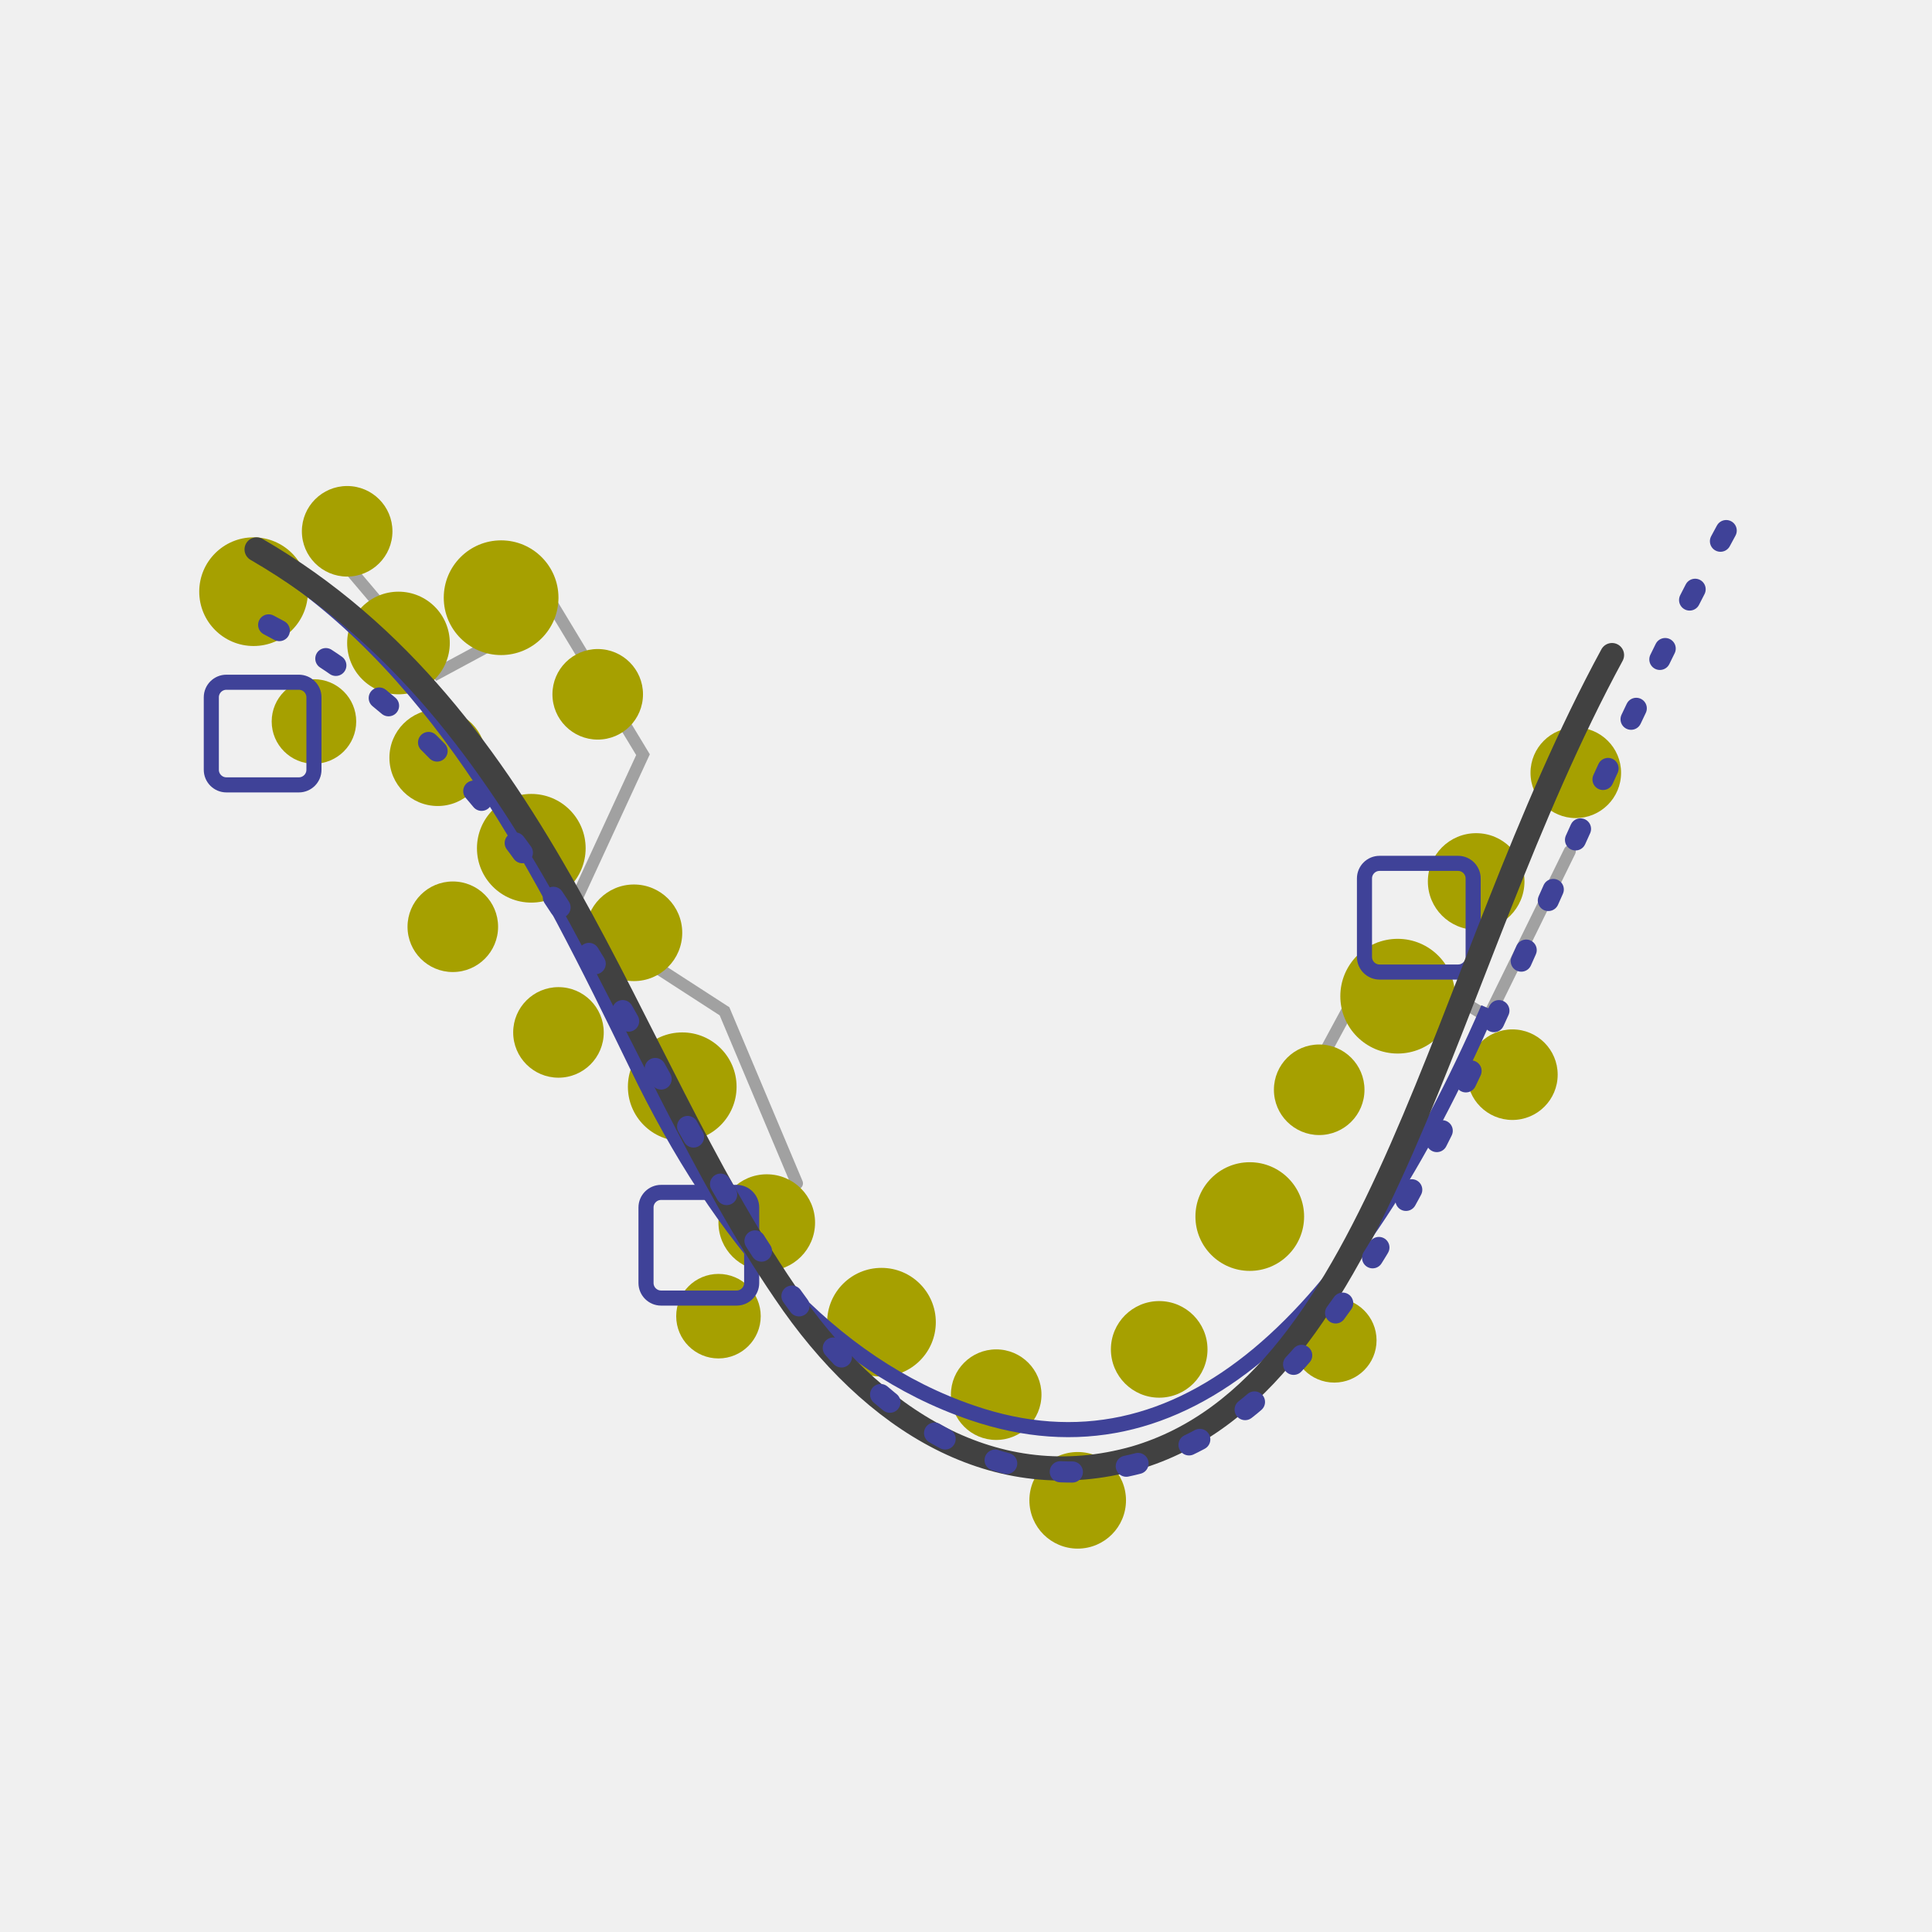
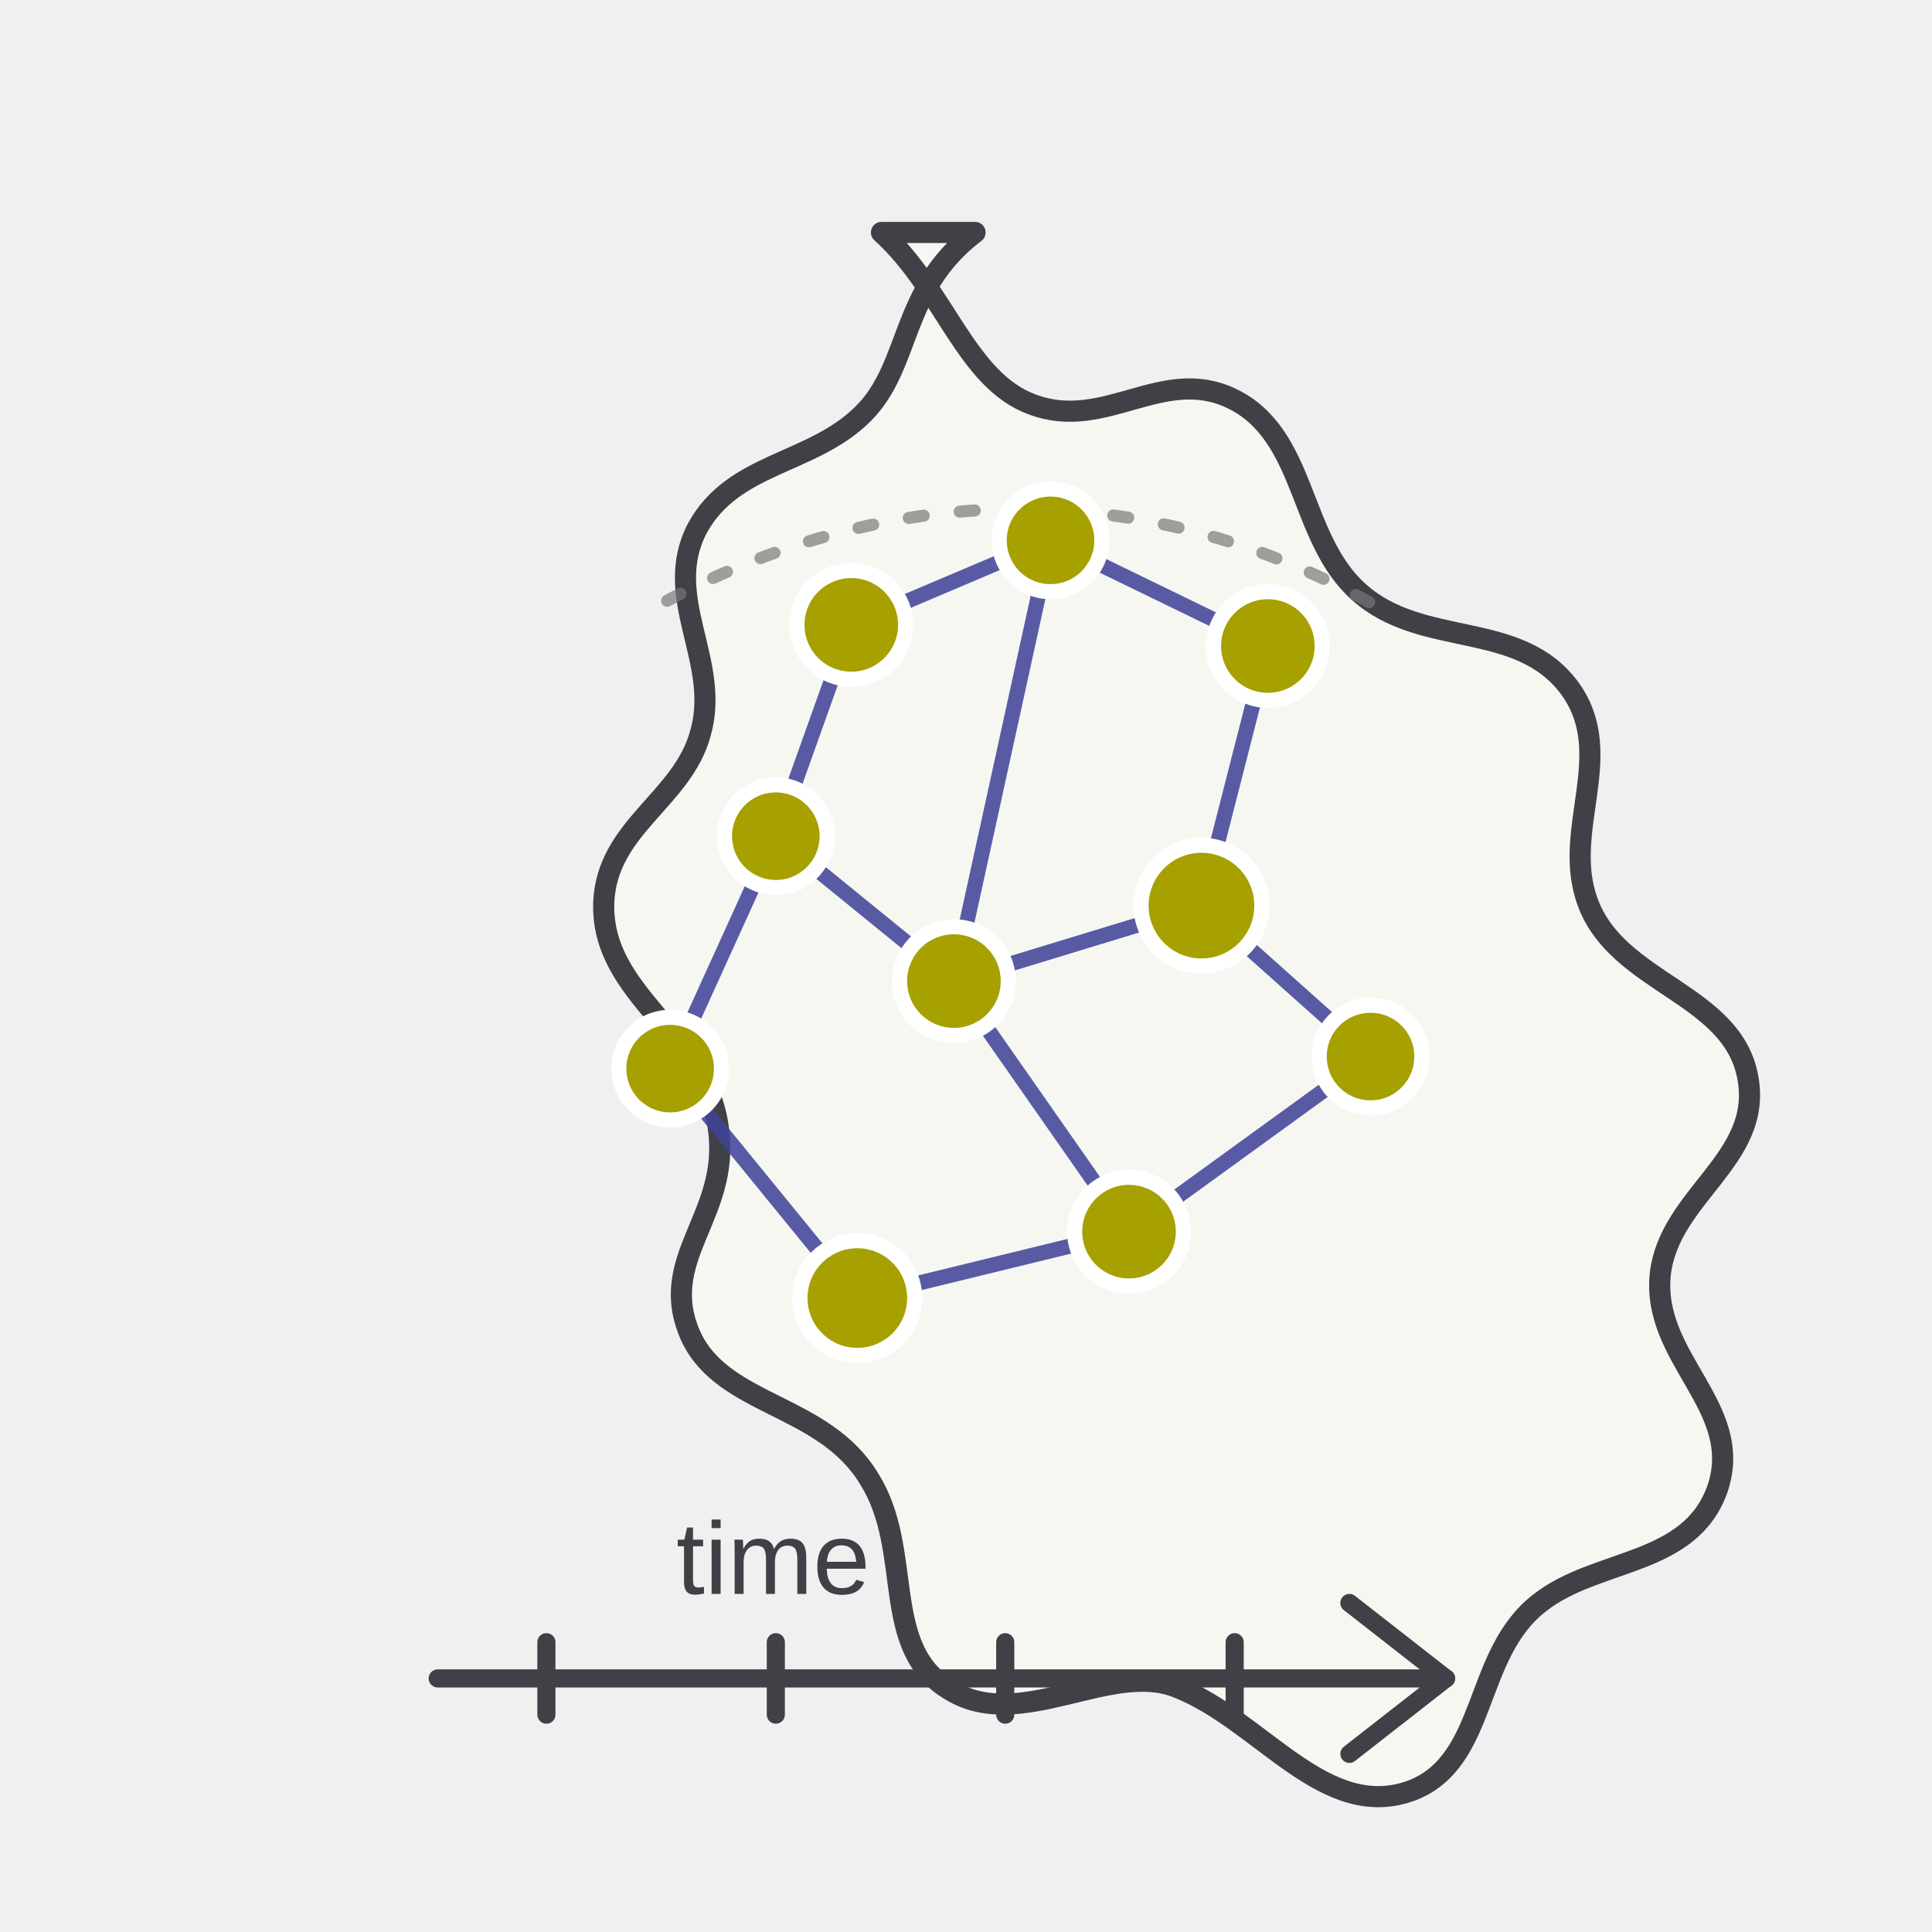
<svg xmlns="http://www.w3.org/2000/svg" width="640" height="640" viewBox="0 0 640 640" role="img" aria-labelledby="title desc">
  <defs>
    <style>
-       .data { fill: #a6a000; }
-       .structure { fill: none; stroke: #3f4298; stroke-width: 5; }
-       .link { fill: none; stroke: #777; stroke-width: 4; stroke-linecap: round; opacity: 0.65; }
-       .model { fill: none; stroke: #414141; stroke-width: 8; stroke-linecap: round; }
-       .alt { fill: none; stroke: #3f4298; stroke-width: 7; stroke-linecap: round; stroke-dasharray: 4 18; }
+       .map { fill: #f7f7f2; stroke: #3f4146; stroke-width: 7; stroke-linejoin: round; }
+       .edge { fill: none; stroke: #3f4298; stroke-width: 5; stroke-linecap: round; opacity: 0.86; }
+       .node { fill: #a6a000; stroke: #fff; stroke-width: 5; }
+       .signal { fill: none; stroke: #777; stroke-width: 4; stroke-dasharray: 5 12; stroke-linecap: round; opacity: 0.7; }
+       .time { fill: none; stroke: #3f4146; stroke-width: 6; stroke-linecap: round; stroke-linejoin: round; }
+       .label { fill: #3f4146; font: 34px Arial, Helvetica, sans-serif; }
    </style>
  </defs>
-   <g class="link">
-     <path d="M112 184 145 223 184 202 213 250 189 302 240 335 264 392" />
-     <path d="M430 365 457 315 493 337 520 282" />
-   </g>
-   <g class="data">
-     <circle cx="84" cy="196" r="18" />
-     <circle cx="115" cy="176" r="15" />
-     <circle cx="132" cy="213" r="17" />
-     <circle cx="166" cy="198" r="19" />
-     <circle cx="198" cy="230" r="15" />
-     <circle cx="145" cy="251" r="16" />
-     <circle cx="176" cy="281" r="18" />
-     <circle cx="210" cy="309" r="16" />
-     <circle cx="185" cy="342" r="15" />
-     <circle cx="226" cy="360" r="18" />
-     <circle cx="254" cy="405" r="16" />
-     <circle cx="292" cy="438" r="18" />
-     <circle cx="330" cy="462" r="15" />
-     <circle cx="384" cy="447" r="16" />
-     <circle cx="414" cy="403" r="18" />
-     <circle cx="437" cy="361" r="15" />
-     <circle cx="463" cy="330" r="19" />
-     <circle cx="489" cy="292" r="16" />
-     <circle cx="522" cy="256" r="15" />
-     <circle cx="104" cy="239" r="14" />
-     <circle cx="150" cy="307" r="15" />
-     <circle cx="238" cy="436" r="14" />
-     <circle cx="357" cy="497" r="16" />
-     <circle cx="442" cy="444" r="14" />
-     <circle cx="501" cy="356" r="15" />
-   </g>
-   <g class="structure">
-     <rect x="70" y="226" width="34" height="34" rx="5" />
-     <rect x="214" y="395" width="35" height="35" rx="5" />
-     <rect x="452" y="286" width="36" height="36" rx="5" />
-     <path d="M91 187c56 37 88 100 120 166 28 58 64 99 111 115 70 24 126-31 171-134" />
-   </g>
-   <path class="model" d="M85 182c95 55 121 167 175 246 29 43 70 68 116 55 82-24 101-161 158-266" />
-   <path class="alt" d="M89 207c94 49 123 154 176 226 32 43 74 66 121 49 81-30 112-176 194-321" />
+   <path class="map" d="M323 77c-25 19-21 44-37 60-17 17-43 16-55 38-12 23 8 44 1 68-6 22-31 31-32 56-1 31 34 43 38 75 4 29-21 43-9 69 11 23 44 22 59 47 15 24 3 56 27 70 23 14 53-10 75-1 28 11 49 45 78 34 25-10 20-45 42-62 19-15 50-12 59-38 9-27-22-43-19-71 3-26 34-38 29-65-5-28-43-31-53-58-9-24 10-49-6-71-17-23-49-13-70-32-20-18-17-52-42-64-23-11-42 11-66 2-22-8-29-38-50-57z" />
+   <path class="signal" d="M221 199c77-41 161-41 237 3" />
+   <path class="edge" d="M282 207 348 179 420 214 398 300 316 325 257 277 282 207" />
+   <path class="edge" d="M257 277 222 354 284 430 374 408 454 350 398 300" />
+   <path class="edge" d="M316 325 374 408" />
+   <path class="edge" d="M348 179 316 325" />
+   <circle class="node" cx="282" cy="207" r="18" />
+   <circle class="node" cx="348" cy="179" r="17" />
+   <circle class="node" cx="420" cy="214" r="18" />
+   <circle class="node" cx="398" cy="300" r="20" />
+   <circle class="node" cx="316" cy="325" r="18" />
+   <circle class="node" cx="257" cy="277" r="17" />
+   <circle class="node" cx="222" cy="354" r="17" />
+   <circle class="node" cx="284" cy="430" r="19" />
+   <circle class="node" cx="374" cy="408" r="18" />
+   <circle class="node" cx="454" cy="350" r="17" />
+   <path class="time" d="M145 556h334" />
+   <path class="time" d="M479 556l-32-25" />
+   <path class="time" d="M479 556l-32 25" />
+   <path class="time" d="M181 544v24M257 544v24M333 544v24M409 544v24" />
+   <text class="label" x="224" y="528">time</text>
</svg>
